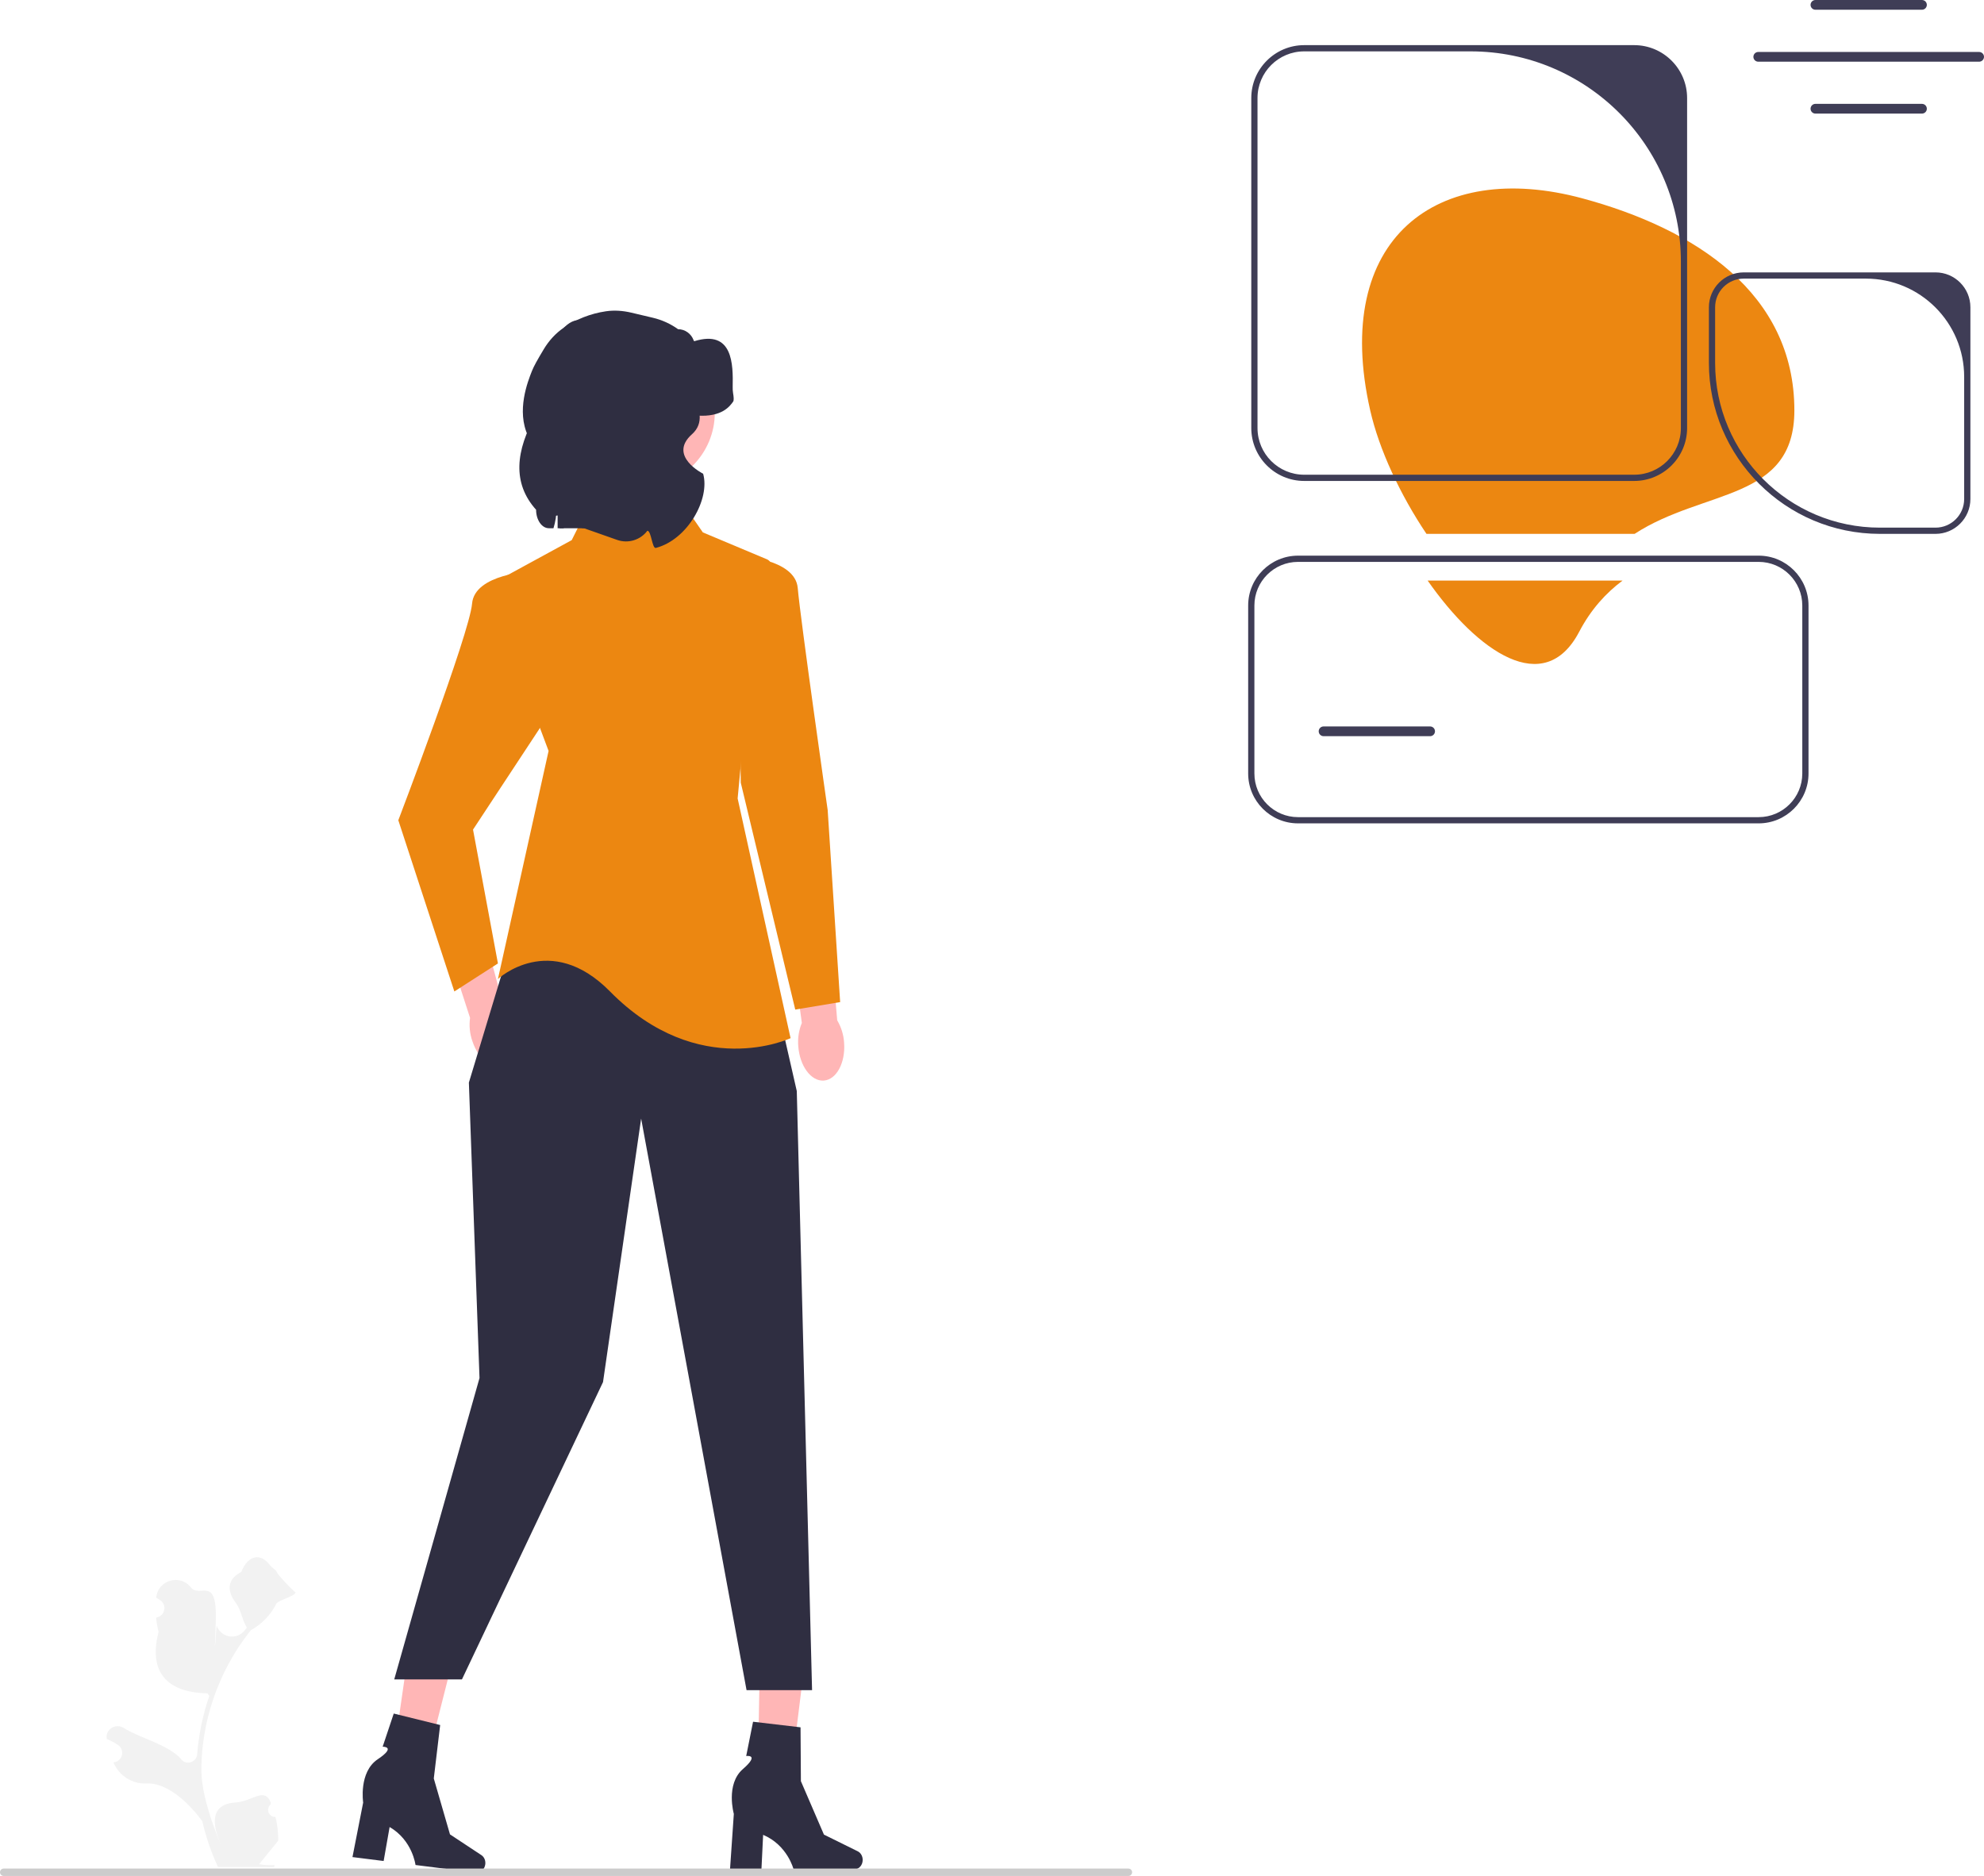
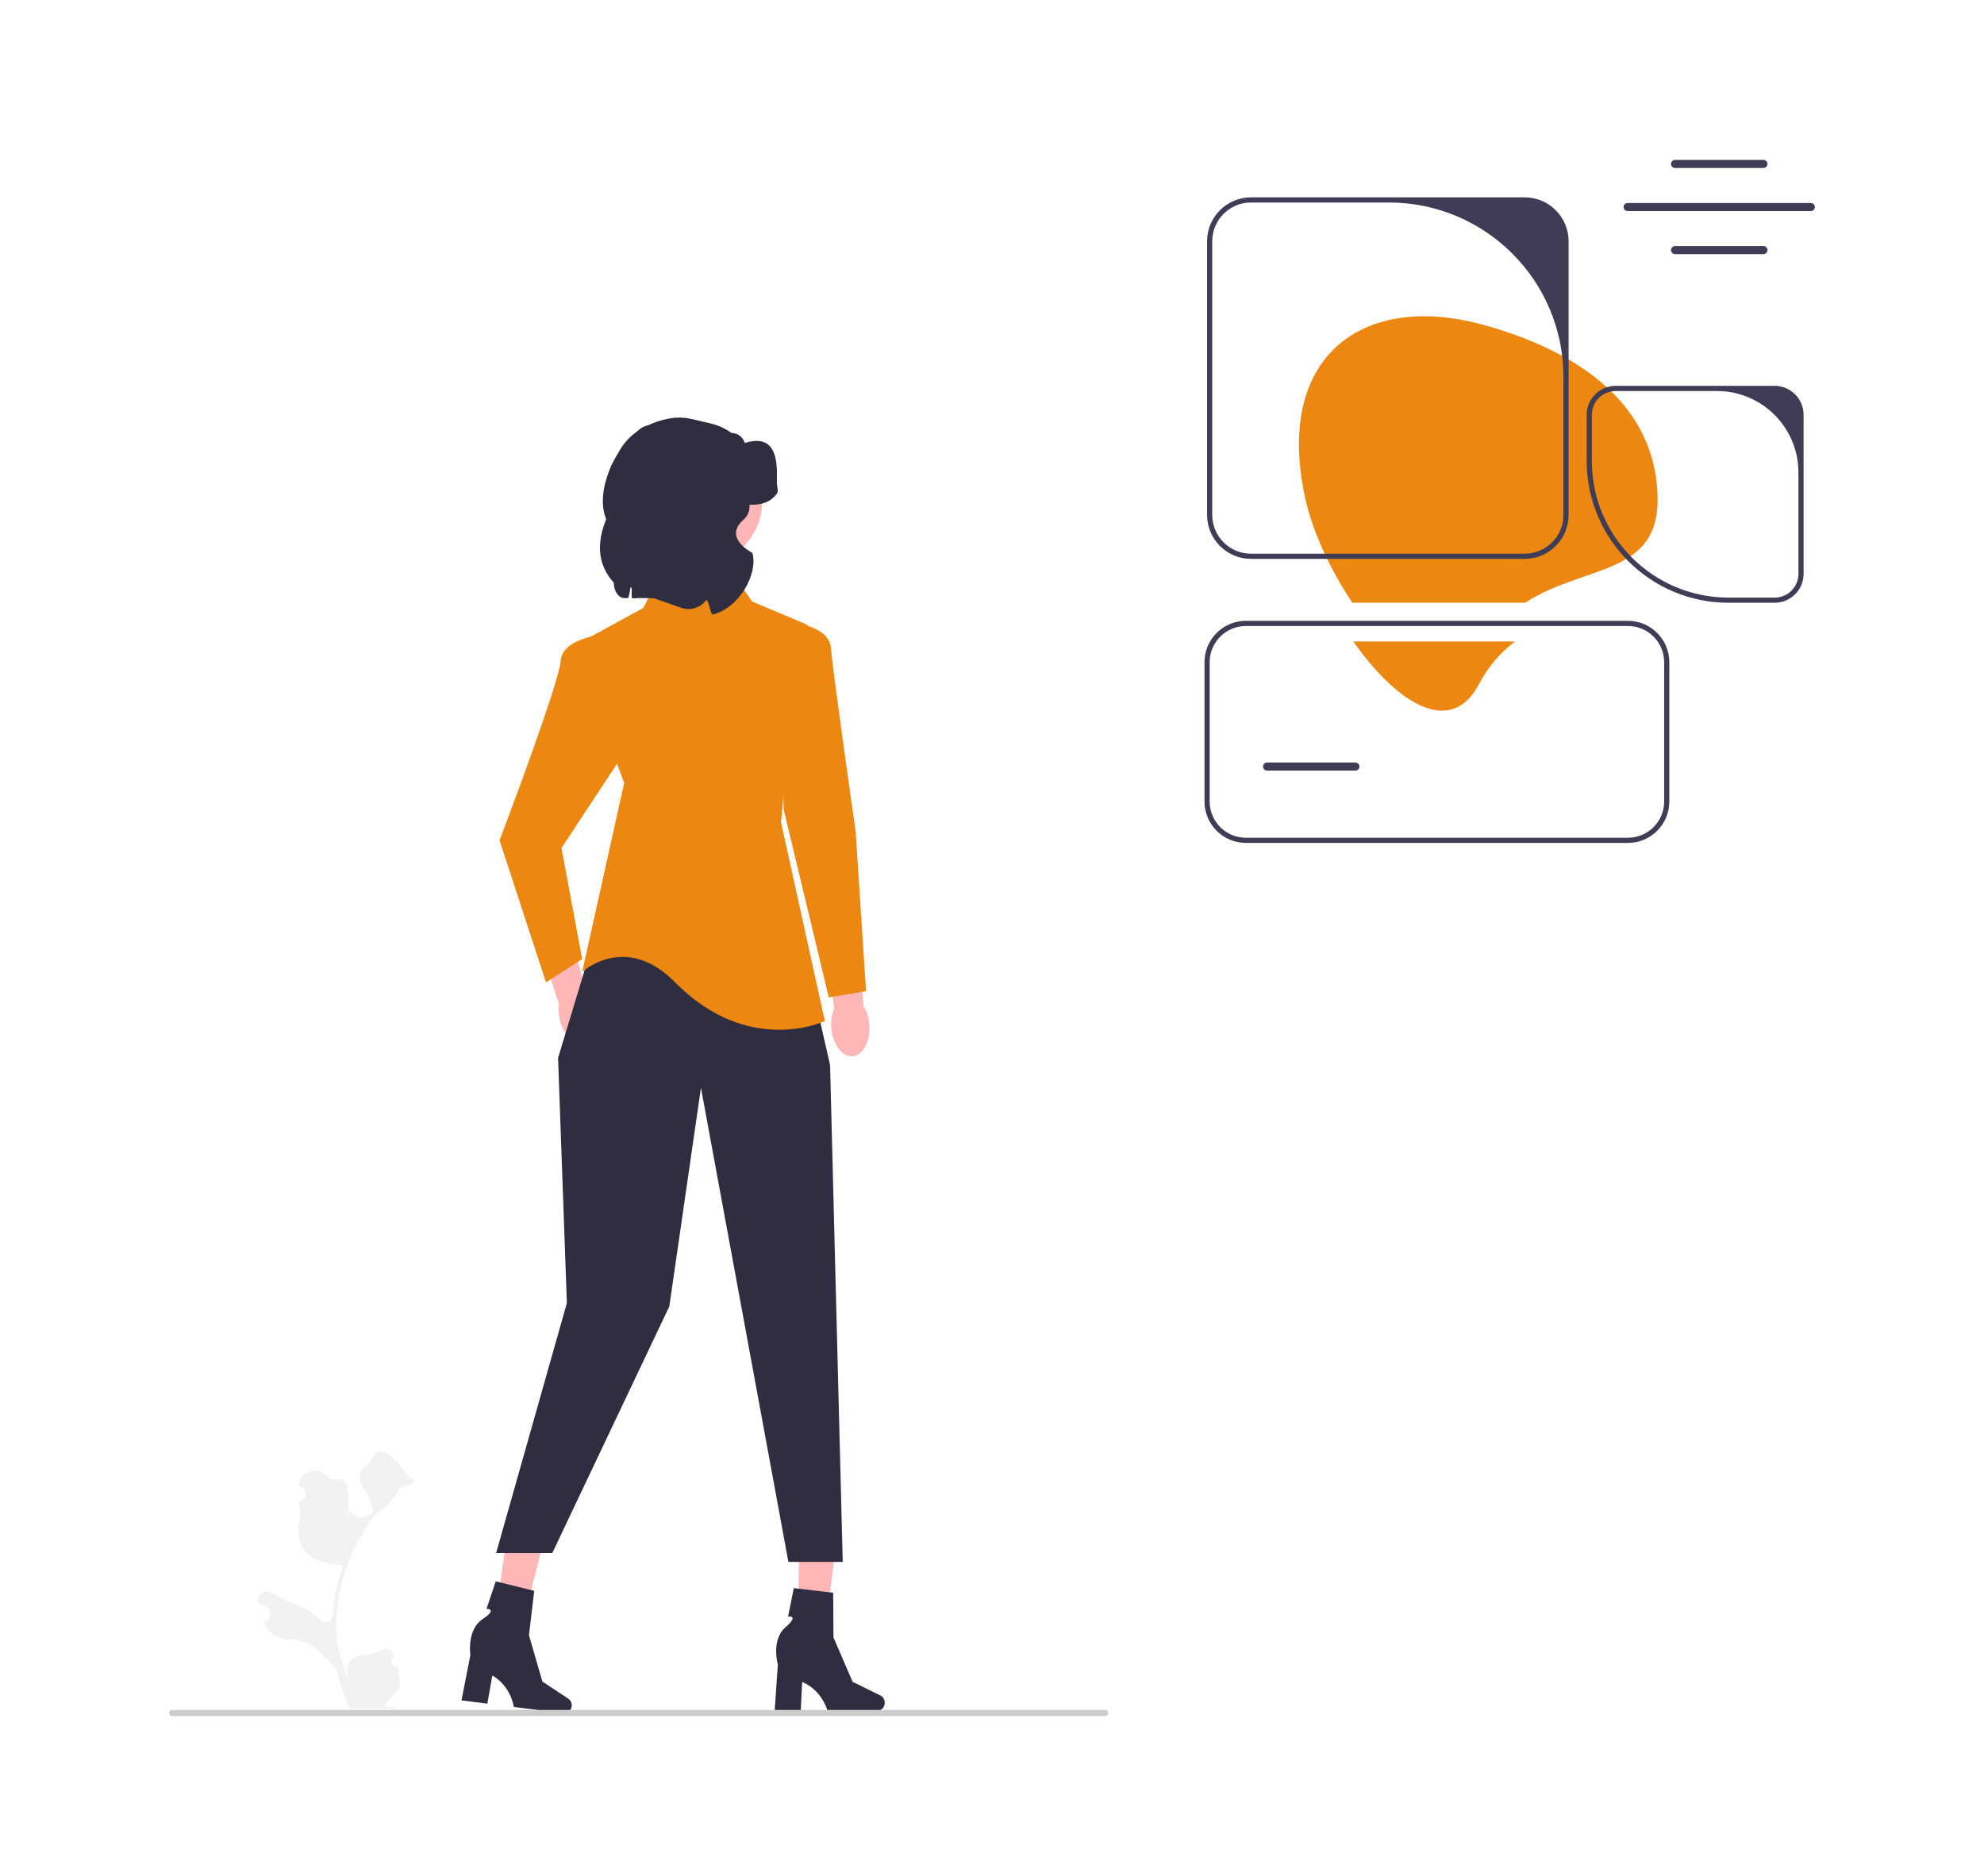
- <svg xmlns="http://www.w3.org/2000/svg" width="637.325" height="602.643" viewBox="0 0 637.325 602.643" role="img" artist="Katerina Limpitsouni" source="https://undraw.co/">
-   <g>
-     <path id="b-114" d="M165.75,329.794c2.051,6.07,.582,12.049-3.282,13.353s-8.657-2.558-10.708-8.631c-.853-2.415-1.114-4.998-.764-7.535l-8.366-25.829,12.205-3.667,6.951,25.852c1.818,1.805,3.177,4.019,3.963,6.456Z" fill="#ffb6b6" />
-     <path d="M170.874,183.502s-18.428,.801-19.23,10.416-23.692,69.584-23.692,69.584l18,55,14-9-8-43,27-41-8.079-42Z" fill="#ec8711" />
+ <svg xmlns="http://www.w3.org/2000/svg" width="637.325" height="602.643" viewBox="0 0 637.325 602.643" role="img" artist="Katerina Limpitsouni" source="https://undraw.co/" version="1.1" id="svg17">
+   <defs id="defs17" />
+   <g id="g17" transform="matrix(0.8295222,0,0,0.8295222,54.32482,51.36867)">
+     <g id="g1">
+       <path id="b-114" d="m 165.75,329.794 c 2.051,6.07 0.582,12.049 -3.282,13.353 -3.863,1.305 -8.657,-2.558 -10.708,-8.631 -0.853,-2.415 -1.114,-4.998 -0.764,-7.535 l -8.366,-25.829 12.205,-3.667 6.951,25.852 c 1.818,1.805 3.177,4.019 3.963,6.456 z" fill="#ffb6b6" />
+       <path d="m 170.874,183.502 c 0,0 -18.428,0.801 -19.23,10.416 -0.801,9.615 -23.692,69.584 -23.692,69.584 l 18,55 14,-9 -8,-43 27,-41 z" fill="#ec8711" id="path1" />
+     </g>
+     <path d="m 576.41,131.837 c 0,-37.625 -31.801,-58.323 -68.127,-68.127 -46.573,-12.569 -80.682,12.865 -68.127,68.127 2.846,12.525 9.652,27.153 18.076,39.665 h 66.853 c 22.331,-14.539 51.324,-10.461 51.324,-39.665 z" fill="#ec8711" id="path2" />
+     <g id="g3">
+       <polygon points="131.234,530.328 124.895,574.279 134.647,575.74 145.625,532.485 " fill="#ffb6b6" id="polygon2" />
+       <path d="m 155.885,598.904 v 0 c -0.208,1.652 -1.549,2.844 -2.995,2.662 l -19.414,-2.442 c 0,0 -0.945,-7.92 -8.318,-12.204 l -1.919,10.917 -10.015,-1.26 3.435,-17.51 c 0,0 -1.491,-9.786 4.681,-13.917 6.171,-4.131 1.58,-4.025 1.58,-4.025 l 3.564,-10.656 14.91,3.683 -2.047,17.174 5.202,17.957 10.103,6.676 c 0.899,0.594 1.384,1.751 1.234,2.945 z" fill="#2f2e41" id="path3" />
+     </g>
+     <g id="g4">
+       <polygon points="244.109,532.523 243.304,576.921 253.162,577.154 258.656,532.867 " fill="#ffb6b6" id="polygon3" />
+       <path d="m 277.124,597.487 v 0 c 0,1.665 -1.182,3.015 -2.64,3.015 h -19.566 c 0,0 -1.925,-7.74 -9.776,-11.071 l -0.542,11.071 h -10.094 l 1.223,-17.802 c 0,0 -2.7,-9.524 2.907,-14.392 5.608,-4.868 1.066,-4.191 1.066,-4.191 l 2.206,-11.018 15.253,1.794 0.112,17.295 7.402,17.167 10.857,5.363 c 0.966,0.477 1.592,1.565 1.592,2.768 z" fill="#2f2e41" id="path4" />
+     </g>
+     <polygon points="126.64,539.502 148.39,539.502 193.708,443.987 205.955,359.338 239.817,542.949 260.862,542.949 255.953,350.502 240.643,283.355 169.615,285.007 150.62,347.776 154.033,442.684 " fill="#2f2e41" id="polygon4" />
+     <path d="m 218.344,160.295 -27.255,-1.652 -7.433,14.866 -27.255,14.866 19.822,52.858 -16.269,73.268 c 0,0 16.738,-15.558 36,4 28.525,28.964 58,15 58,15 l -17,-77 6,-64 c 0.771,-5.049 7.83,-11.34 3,-13 l -20.176,-8.47 -7.433,-10.737 z" fill="#ec8711" id="path5" />
+     <path id="c-115" d="m 212.327,169.691 h -32.598 c 0.048,-2.216 -0.278,-4.415 -0.948,-6.408 -0.019,2.212 -0.355,4.394 -0.987,6.408 h -1.481 c -2.265,-0.003 -4.1,-2.658 -4.102,-5.934 -7.66,-8.508 -6.655,-18.945 0,-30.642 0.001,-15.003 8.869,-37.494 18.505,-28.083 0.311,-0.024 5.196,-3.153 5.506,-3.153 8.477,0.01 11.392,11.076 13.952,22.766 2.917,-1.944 4.927,6.172 6.381,20.458 0.424,4.169 0.801,8.863 1.14,13.986 0.934,4.298 -0.717,8.879 -3.688,10.231 -0.544,0.247 -1.111,0.374 -1.681,0.376 l 0.002,-0.004 z" fill="#2f2e41" />
+     <circle id="d" cx="205.664" cy="132.57" r="23.954" fill="#ffb6b6" />
+     <path id="e-116" d="m 207.953,170.502 v 0 c -2.244,2.991 -6.17,4.182 -9.697,2.941 l -10.668,-3.752 c -0.998,0 -1.848,-0.585 -1.894,-1.343 l -0.005,-0.084 c -0.107,-1.58 -3.024,-1.846 -3.701,-0.35 -0.272,0.602 -0.583,1.194 -0.93,1.776 h -1.933 v -46.612 c 0,-7.995 8.53,-14.476 19.053,-14.476 h 3e-5 c 8.984,0 16.747,4.768 18.63,11.443 0,0 13.355,12.446 5.484,19.443 -7.871,6.997 3.58,12.693 3.58,12.693 2.274,8.063 -4.955,21.168 -15.191,23.837 -1.204,0.314 -1.45,-5.516 -2.726,-5.516 z" fill="#2f2e41" />
+     <path d="m 235.509,129.013 c -0.982,1.395 -3.549,5.052 -11.556,4.489 -2.039,-0.147 -9.282,-2.14 -14.554,-2.042 -3.494,0.061 -5.645,0.037 -9.946,0 -5.085,-0.049 -6.478,-0.147 -7.46,-1.224 -1.902,-2.092 -0.336,-5.812 -1.243,-6.118 -0.758,-0.257 -2.723,2.043 -3.73,4.894 -2.114,5.983 5.471,14.316 6.216,22.025 0.796,8.308 -7.037,-7.611 -6.216,0 0.92,8.565 4.215,7.917 4.177,11.013 -0.012,0.465 -0.149,0.869 -0.448,1.224 -0.261,0.318 -0.522,0.44 -4.973,1.224 -5.321,0.942 -7.994,1.407 -8.703,1.224 -1.828,-0.465 -3.68,-3.047 -4.973,-4.894 -2.139,-3.022 -0.622,0.024 0,-3.671 0.597,-3.573 2.462,-4.038 2.487,-7.342 0.025,-4.16 -2.922,-5.421 -4.973,-9.789 -3.792,-8.076 -0.087,-17.424 1.243,-20.801 0.639,-1.62 1.798,-3.669 3.829,-7.056 1.631,-2.719 3.795,-5.114 6.434,-6.908 3.956,-2.69 8.55,-4.533 13.518,-5.263 2.721,-0.4 5.495,-0.19 8.17,0.443 l 6.929,1.639 c 2.913,0.689 5.658,1.937 8.079,3.673 v 0 c 2.256,0.007 4.213,1.443 4.987,3.529 0.081,0.218 0.155,0.345 0.215,0.327 12.49,-3.843 12.482,7.538 12.345,14.648 -0.014,0.728 0.013,1.372 0.108,1.895 v 0.037 c 0.249,1.407 0.311,2.435 0.037,2.827 z" fill="#2f2e41" id="path6" />
+     <path d="m 88.498,583.675 c -2.066,0.129 -3.208,-2.437 -1.645,-3.933 l 0.155,-0.618 c -0.02,-0.049 -0.041,-0.099 -0.061,-0.148 -2.094,-4.993 -5.844,-0.28 -11.248,0.055 -7.947,0.493 -7.828,6.504 -4.75,13.532 0.836,1.908 -6.259,-13.486 -6.259,-23.82 0,-2.597 0.142,-5.193 0.433,-7.783 0.239,-2.119 0.568,-4.224 0.995,-6.31 2.306,-11.277 7.299,-22.018 14.5,-30.99 3.462,-1.892 6.349,-4.851 8.093,-8.397 0.626,-1.279 6.009,-2.359 6.242,-3.761 -0.394,0.052 -6.377,-6.244 -6.08,-6.612 -0.549,-0.833 -1.532,-1.247 -2.131,-2.06 -2.982,-4.043 -7.091,-3.337 -9.236,2.157 -4.582,2.313 -4.627,6.148 -1.815,9.837 1.789,2.347 2.035,5.522 3.604,8.035 -0.162,0.207 -0.329,0.407 -0.491,0.614 -0.062,0.08 -0.124,0.159 -0.186,0.239 -2.533,3.278 -7.592,2.438 -9.003,-1.457 -0.103,-0.284 -0.976,15.106 -0.319,-0.823 0.657,-15.929 -5.072,-7.82 -7.972,-11.493 -3.464,-4.388 -10.512,-2.394 -11.122,3.163 -0.006,0.053 -0.012,0.106 -0.017,0.159 0.429,0.242 0.849,0.499 1.26,0.771 2.339,1.547 1.53,5.174 -1.242,5.601 l -0.063,0.01 c 0.155,1.544 0.42,3.074 0.807,4.579 -3.701,14.312 4.286,19.527 15.693,19.764 l 0.594,0.846 c -1.08,3.108 -1.949,6.291 -2.601,9.514 -0.614,2.99 -1.04,6.013 -1.279,9.049 l -0.01,0.13 c -0.198,2.582 -3.465,3.681 -5.108,1.678 -0.418,-0.51 -0.846,-0.957 -1.277,-1.31 -4.946,-4.063 -11.933,-5.559 -17.268,-8.824 -2.568,-1.572 -5.859,0.459 -5.411,3.437 l 0.022,0.143 c 0.794,0.323 1.569,0.698 2.319,1.117 0.429,0.242 0.85,0.499 1.261,0.771 2.34,1.548 1.53,5.175 -1.243,5.601 l -0.063,0.01 c -0.045,0.006 -0.084,0.013 -0.129,0.019 l 0.041,0.097 c 1.784,4.196 6.047,6.914 10.6,6.665 5.359,-0.293 12.016,4.188 17.887,12.11 l 0.006,2e-5 c 1.163,5.064 2.861,10.011 5.044,14.726 H 88.046 c 0.065,-0.2 0.123,-0.407 0.181,-0.607 -1.666,0.103 -3.346,0.006 -4.986,-0.297 1.337,-1.641 2.674,-3.294 4.011,-4.935 0.032,-0.032 0.058,-0.065 0.084,-0.097 0.678,-0.84 1.363,-1.673 2.041,-2.512 l 3.6e-4,-10e-4 c 0.042,-2.578 -0.267,-5.147 -0.879,-7.64 l -5.1e-4,-3.6e-4 z" fill="#f2f2f2" id="path7" />
+     <path d="m 0,601.453 c 0,0.66 0.53,1.19 1.19,1.19 h 361.29 c 0.66,0 1.19,-0.53 1.19,-1.19 0,-0.66 -0.53,-1.19 -1.19,-1.19 H 1.19 c -0.66,0 -1.19,0.53 -1.19,1.19 z" fill="#cccccc" id="path8" />
+     <path d="m 541.953,31.502 v 106 c 0,9.374 -7.626,17 -17,17 h -106 c -9.374,0 -17,-7.626 -17,-17 v -106 c 0,-9.374 7.626,-17 17,-17 h 106 c 9.374,0 17,7.626 17,17 z m -17,121 c 8.284,0 15,-6.716 15,-15 V 84.061 c 0,-37.312 -30.247,-67.559 -67.559,-67.559 h -53.441 c -8.284,0 -15,6.716 -15,15 v 106 c 0,8.284 6.716,15 15,15 z" fill="#3f3d56" id="path9" />
+     <path d="M 459.397,236.493 H 425.176 c -0.863,0 -1.565,-0.702 -1.565,-1.565 0,-0.863 0.702,-1.564 1.565,-1.564 h 34.221 c 0.863,0 1.564,0.702 1.564,1.564 0,0.863 -0.702,1.565 -1.564,1.565 z" fill="#3f3d56" id="path10" />
+     <g id="g13">
+       <path d="M 617.397,3.129 H 583.176 c -0.863,0 -1.565,-0.702 -1.565,-1.565 0,-0.863 0.702,-1.564 1.565,-1.564 h 34.221 c 0.863,0 1.564,0.702 1.564,1.564 0,0.863 -0.702,1.565 -1.564,1.565 z" fill="#3f3d56" id="path11" />
+       <path d="M 617.397,36.493 H 583.176 c -0.863,0 -1.565,-0.702 -1.565,-1.565 0,-0.863 0.702,-1.564 1.565,-1.564 h 34.221 c 0.863,0 1.564,0.702 1.564,1.564 0,0.863 -0.702,1.565 -1.564,1.565 z" fill="#3f3d56" id="path12" />
+       <path d="m 635.76,19.822 h -70.947 c -0.863,0 -1.565,-0.702 -1.565,-1.565 0,-0.863 0.702,-1.564 1.565,-1.564 h 70.947 c 0.863,0 1.564,0.702 1.564,1.564 0,0.863 -0.702,1.565 -1.564,1.565 z" fill="#3f3d56" id="path13" />
+     </g>
+     <path d="M 564.938,264.502 H 416.969 c -8.831,0 -16.016,-7.185 -16.016,-16.016 v -53.969 c 0,-8.831 7.185,-16.016 16.016,-16.016 h 147.969 c 8.831,0 16.016,7.185 16.016,16.016 v 53.969 c 0,8.831 -7.185,16.016 -16.016,16.016 z m -147.969,-84 c -7.728,0 -14.016,6.287 -14.016,14.016 v 53.969 c 0,7.729 6.288,14.016 14.016,14.016 h 147.969 c 7.728,0 14.016,-6.287 14.016,-14.016 v -53.969 c 0,-7.729 -6.288,-14.016 -14.016,-14.016 z" fill="#3f3d56" id="path14" />
+     <path d="m 621.749,171.502 h -17.858 c -30.292,0 -54.937,-24.645 -54.937,-54.937 v -17.858 c 0,-6.179 5.026,-11.205 11.205,-11.205 h 61.591 c 6.178,0 11.205,5.026 11.205,11.205 v 61.59 c 0,6.179 -5.026,11.205 -11.205,11.205 z m -61.591,-82 c -5.084,0 -9.205,4.121 -9.205,9.205 v 17.859 c 0,29.236 23.7,52.937 52.937,52.937 h 17.859 c 5.084,0 9.205,-4.121 9.205,-9.205 v -39.228 c 0,-17.434 -14.133,-31.567 -31.567,-31.567 z" fill="#3f3d56" id="path15" />
+     <g id="g16">
+       <path id="f-117" d="m 256.43,336.091 c 0.464,6.391 4.137,11.331 8.204,11.035 4.067,-0.296 6.987,-5.716 6.522,-12.108 -0.151,-2.556 -0.911,-5.039 -2.218,-7.241 l -2.307,-27.052 -12.672,1.353 3.62,26.525 c -0.975,2.368 -1.369,4.936 -1.149,7.488 z" fill="#ffb6b6" />
+       <path d="m 237.032,178.502 c 0,0 18.428,0.801 19.23,10.416 0.801,9.615 9.615,71.309 9.615,71.309 l 4.006,61.695 -14.422,2.404 -17.507,-72.912 -0.921,-72.912 z" fill="#ec8711" id="path16" />
+     </g>
+     <path d="m 507.283,202.963 c 3.803,-7.25 8.624,-12.48 13.937,-16.461 H 458.604 c 16.116,23.021 37.488,37.795 48.679,16.461 z" fill="#ec8711" id="path17" />
  </g>
-   <path d="M576.41,131.837c0-37.625-31.801-58.323-68.127-68.127-46.573-12.569-80.682,12.865-68.127,68.127,2.846,12.525,9.652,27.153,18.076,39.665h66.853c22.331-14.539,51.324-10.461,51.324-39.665Z" fill="#ec8711" />
-   <g>
-     <polygon points="124.895 574.279 134.647 575.74 145.625 532.485 131.234 530.328 124.895 574.279" fill="#ffb6b6" />
-     <path d="M155.885,598.904h0c-.208,1.652-1.549,2.844-2.995,2.662l-19.414-2.442s-.945-7.92-8.318-12.204l-1.919,10.917-10.015-1.26,3.435-17.51s-1.491-9.786,4.681-13.917c6.171-4.131,1.58-4.025,1.58-4.025l3.564-10.656,14.91,3.683-2.047,17.174,5.202,17.957,10.103,6.676c.899,.594,1.384,1.751,1.234,2.945l0,0Z" fill="#2f2e41" />
-   </g>
-   <g>
-     <polygon points="243.304 576.921 253.162 577.154 258.656 532.867 244.109 532.523 243.304 576.921" fill="#ffb6b6" />
-     <path d="M277.124,597.487h0c0,1.665-1.182,3.015-2.64,3.015h-19.566s-1.925-7.74-9.776-11.071l-.542,11.071h-10.094l1.223-17.802s-2.7-9.524,2.907-14.392c5.608-4.868,1.066-4.191,1.066-4.191l2.206-11.018,15.253,1.794,.112,17.295,7.402,17.167,10.857,5.363c.966,.477,1.592,1.565,1.592,2.768l0,0Z" fill="#2f2e41" />
-   </g>
-   <polygon points="169.615 285.007 150.62 347.776 154.033 442.684 126.64 539.502 148.39 539.502 193.708 443.987 205.955 359.338 239.817 542.949 260.862 542.949 255.953 350.502 240.643 283.355 169.615 285.007" fill="#2f2e41" />
-   <path d="M218.344,160.295l-27.255-1.652-7.433,14.866-27.255,14.866,19.822,52.858-16.269,73.268s16.738-15.558,36,4c28.525,28.964,58,15,58,15l-17-77,6-64c.771-5.049,7.83-11.34,3-13l-20.176-8.47-7.433-10.737Z" fill="#ec8711" />
-   <path id="c-115" d="M212.327,169.691h-32.598c.048-2.216-.278-4.415-.948-6.408-.019,2.212-.355,4.394-.987,6.408h-1.481c-2.265-.003-4.1-2.658-4.102-5.934-7.66-8.508-6.655-18.945,0-30.642,.001-15.003,8.869-37.494,18.505-28.083,.311-.023,5.196-3.153,5.506-3.153,8.477,.01,11.392,11.076,13.952,22.766,2.917-1.944,4.927,6.172,6.381,20.458,.424,4.169,.801,8.863,1.14,13.986,.934,4.298-.717,8.879-3.688,10.231-.544,.247-1.111,.374-1.681,.376l.002-.004Z" fill="#2f2e41" />
-   <circle id="d" cx="205.664" cy="132.57" r="23.954" fill="#ffb6b6" />
-   <path id="e-116" d="M207.953,170.502h0c-2.244,2.991-6.17,4.182-9.697,2.941l-10.668-3.752c-.998,0-1.848-.585-1.894-1.343l-.005-.083c-.107-1.58-3.024-1.846-3.701-.35-.272,.602-.583,1.194-.93,1.776h-1.933v-46.612c0-7.995,8.53-14.476,19.053-14.476h0c8.984,0,16.747,4.768,18.63,11.443,0,0,13.355,12.446,5.484,19.443-7.871,6.997,3.58,12.693,3.58,12.693,2.274,8.063-4.955,21.168-15.191,23.837-1.204,.314-1.45-5.516-2.726-5.516Z" fill="#2f2e41" />
-   <path d="M235.509,129.013c-.982,1.395-3.549,5.052-11.556,4.489-2.039-.147-9.282-2.14-14.554-2.042-3.494,.061-5.645,.037-9.946,0-5.085-.049-6.478-.147-7.46-1.224-1.902-2.092-.336-5.812-1.243-6.118-.758-.257-2.723,2.043-3.73,4.894-2.114,5.983,5.471,14.316,6.216,22.025,.796,8.308-7.037-7.611-6.216,0,.92,8.565,4.215,7.917,4.177,11.013-.012,.465-.149,.869-.448,1.224-.261,.318-.522,.44-4.973,1.224-5.321,.942-7.994,1.407-8.703,1.224-1.828-.465-3.68-3.047-4.973-4.894-2.139-3.022-.622,.024,0-3.671,.597-3.573,2.462-4.038,2.487-7.342,.025-4.16-2.922-5.421-4.973-9.789-3.792-8.076-.087-17.424,1.243-20.801,.639-1.62,1.798-3.669,3.829-7.056,1.631-2.719,3.795-5.114,6.434-6.908,3.956-2.69,8.55-4.533,13.518-5.263,2.721-.4,5.495-.19,8.17,.443l6.929,1.639c2.913,.689,5.658,1.937,8.079,3.673h0c2.256,.007,4.213,1.443,4.987,3.529,.081,.218,.155,.345,.215,.327,12.49-3.843,12.482,7.538,12.345,14.648-.014,.728,.013,1.372,.108,1.895v.037c.249,1.407,.311,2.435,.037,2.827Z" fill="#2f2e41" />
-   <path d="M88.498,583.675c-2.066,.129-3.208-2.437-1.645-3.933l.155-.618c-.02-.049-.041-.098-.061-.148-2.094-4.993-5.844-.28-11.248,.055-7.947,.493-7.828,6.504-4.75,13.532,.836,1.908-6.259-13.486-6.259-23.82,0-2.597,.142-5.193,.433-7.783,.239-2.119,.568-4.224,.995-6.31,2.306-11.277,7.299-22.018,14.5-30.99,3.462-1.892,6.349-4.851,8.093-8.397,.626-1.279,6.009-2.359,6.242-3.761-.394,.052-6.377-6.244-6.08-6.612-.549-.833-1.532-1.247-2.131-2.06-2.982-4.043-7.091-3.337-9.236,2.157-4.582,2.313-4.627,6.148-1.815,9.837,1.789,2.347,2.035,5.522,3.604,8.035-.162,.207-.329,.407-.491,.614-.062,.08-.124,.159-.186,.239-2.533,3.278-7.592,2.438-9.003-1.457-.103-.284-.976,15.106-.319-.823s-5.072-7.82-7.972-11.493c-3.464-4.388-10.512-2.394-11.122,3.163-.006,.053-.012,.106-.017,.159,.429,.242,.849,.499,1.26,.771,2.339,1.547,1.53,5.174-1.242,5.601l-.063,.01c.155,1.544,.42,3.074,.807,4.579-3.701,14.312,4.286,19.527,15.693,19.764l.594,.846c-1.08,3.108-1.949,6.291-2.601,9.514-.614,2.99-1.04,6.013-1.279,9.049l-.01,.13c-.198,2.582-3.465,3.681-5.108,1.678-.418-.51-.846-.957-1.277-1.31-4.946-4.063-11.933-5.559-17.268-8.824-2.568-1.572-5.859,.459-5.411,3.437l.022,.143c.794,.323,1.569,.698,2.319,1.117,.429,.242,.85,.499,1.261,.771,2.34,1.548,1.53,5.175-1.243,5.601l-.063,.01c-.045,.006-.084,.013-.129,.019l.041,.097c1.784,4.196,6.047,6.914,10.6,6.665,5.359-.293,12.016,4.188,17.887,12.11l.006,0c1.163,5.064,2.861,10.011,5.044,14.726h18.02c.065-.2,.123-.407,.181-.607-1.666,.103-3.346,.006-4.986-.297,1.337-1.641,2.674-3.294,4.011-4.935,.032-.032,.058-.065,.084-.097,.678-.84,1.363-1.673,2.041-2.512l0-.001c.042-2.578-.267-5.147-.879-7.64l-.001-0Z" fill="#f2f2f2" />
-   <path d="M0,601.453c0,.66,.53,1.19,1.19,1.19H362.48c.66,0,1.19-.53,1.19-1.19,0-.66-.53-1.19-1.19-1.19H1.19c-.66,0-1.19,.53-1.19,1.19Z" fill="#ccc" />
-   <path d="M541.953,31.502v106c0,9.374-7.626,17-17,17h-106c-9.374,0-17-7.626-17-17V31.502c0-9.374,7.626-17,17-17h106c9.374,0,17,7.626,17,17Zm-17,121c8.284,0,15-6.716,15-15v-53.441c0-37.312-30.247-67.559-67.559-67.559h-53.441c-8.284,0-15,6.716-15,15v106c0,8.284,6.716,15,15,15h106Z" fill="#3f3d56" />
-   <path d="M459.397,236.493h-34.221c-.863,0-1.565-.702-1.565-1.565,0-.863,.702-1.564,1.565-1.564h34.221c.863,0,1.564,.702,1.564,1.564s-.702,1.565-1.564,1.565Z" fill="#3f3d56" />
-   <g>
-     <path d="M617.397,3.129h-34.221c-.863,0-1.565-.702-1.565-1.565,0-.863,.702-1.564,1.565-1.564h34.221c.863,0,1.564,.702,1.564,1.564s-.702,1.565-1.564,1.565Z" fill="#3f3d56" />
-     <path d="M617.397,36.493h-34.221c-.863,0-1.565-.702-1.565-1.565,0-.863,.702-1.564,1.565-1.564h34.221c.863,0,1.564,.702,1.564,1.564s-.702,1.565-1.564,1.565Z" fill="#3f3d56" />
-     <path d="M635.76,19.822h-70.947c-.863,0-1.565-.702-1.565-1.565s.702-1.564,1.565-1.564h70.947c.863,0,1.564,.702,1.564,1.564,0,.863-.702,1.565-1.564,1.565Z" fill="#3f3d56" />
-   </g>
-   <path d="M564.938,264.502h-147.969c-8.831,0-16.016-7.185-16.016-16.016v-53.969c0-8.831,7.185-16.016,16.016-16.016h147.969c8.831,0,16.016,7.185,16.016,16.016v53.969c0,8.831-7.185,16.016-16.016,16.016Zm-147.969-84c-7.728,0-14.016,6.287-14.016,14.016v53.969c0,7.729,6.288,14.016,14.016,14.016h147.969c7.728,0,14.016-6.287,14.016-14.016v-53.969c0-7.729-6.288-14.016-14.016-14.016h-147.969Z" fill="#3f3d56" />
-   <path d="M621.749,171.502h-17.858c-30.292,0-54.937-24.645-54.937-54.937v-17.858c0-6.179,5.026-11.205,11.205-11.205h61.591c6.178,0,11.205,5.026,11.205,11.205v61.59c0,6.179-5.026,11.205-11.205,11.205Zm-61.591-82c-5.084,0-9.205,4.121-9.205,9.205v17.859c0,29.236,23.7,52.937,52.937,52.937h17.859c5.084,0,9.205-4.121,9.205-9.205v-39.228c0-17.434-14.133-31.567-31.567-31.567h-39.228Z" fill="#3f3d56" />
-   <g>
-     <path id="f-117" d="M256.43,336.091c.464,6.391,4.137,11.331,8.204,11.035s6.987-5.716,6.522-12.108c-.151-2.556-.911-5.039-2.218-7.241l-2.307-27.052-12.672,1.353,3.62,26.525c-.975,2.368-1.369,4.936-1.149,7.488Z" fill="#ffb6b6" />
-     <path d="M237.032,178.502s18.428,.801,19.23,10.416,9.615,71.309,9.615,71.309l4.006,61.695-14.422,2.404-17.507-72.912-.921-72.912Z" fill="#ec8711" />
-   </g>
-   <path d="M507.283,202.963c3.803-7.25,8.624-12.48,13.937-16.461h-62.616c16.116,23.021,37.488,37.795,48.679,16.461Z" fill="#ec8711" />
</svg>
